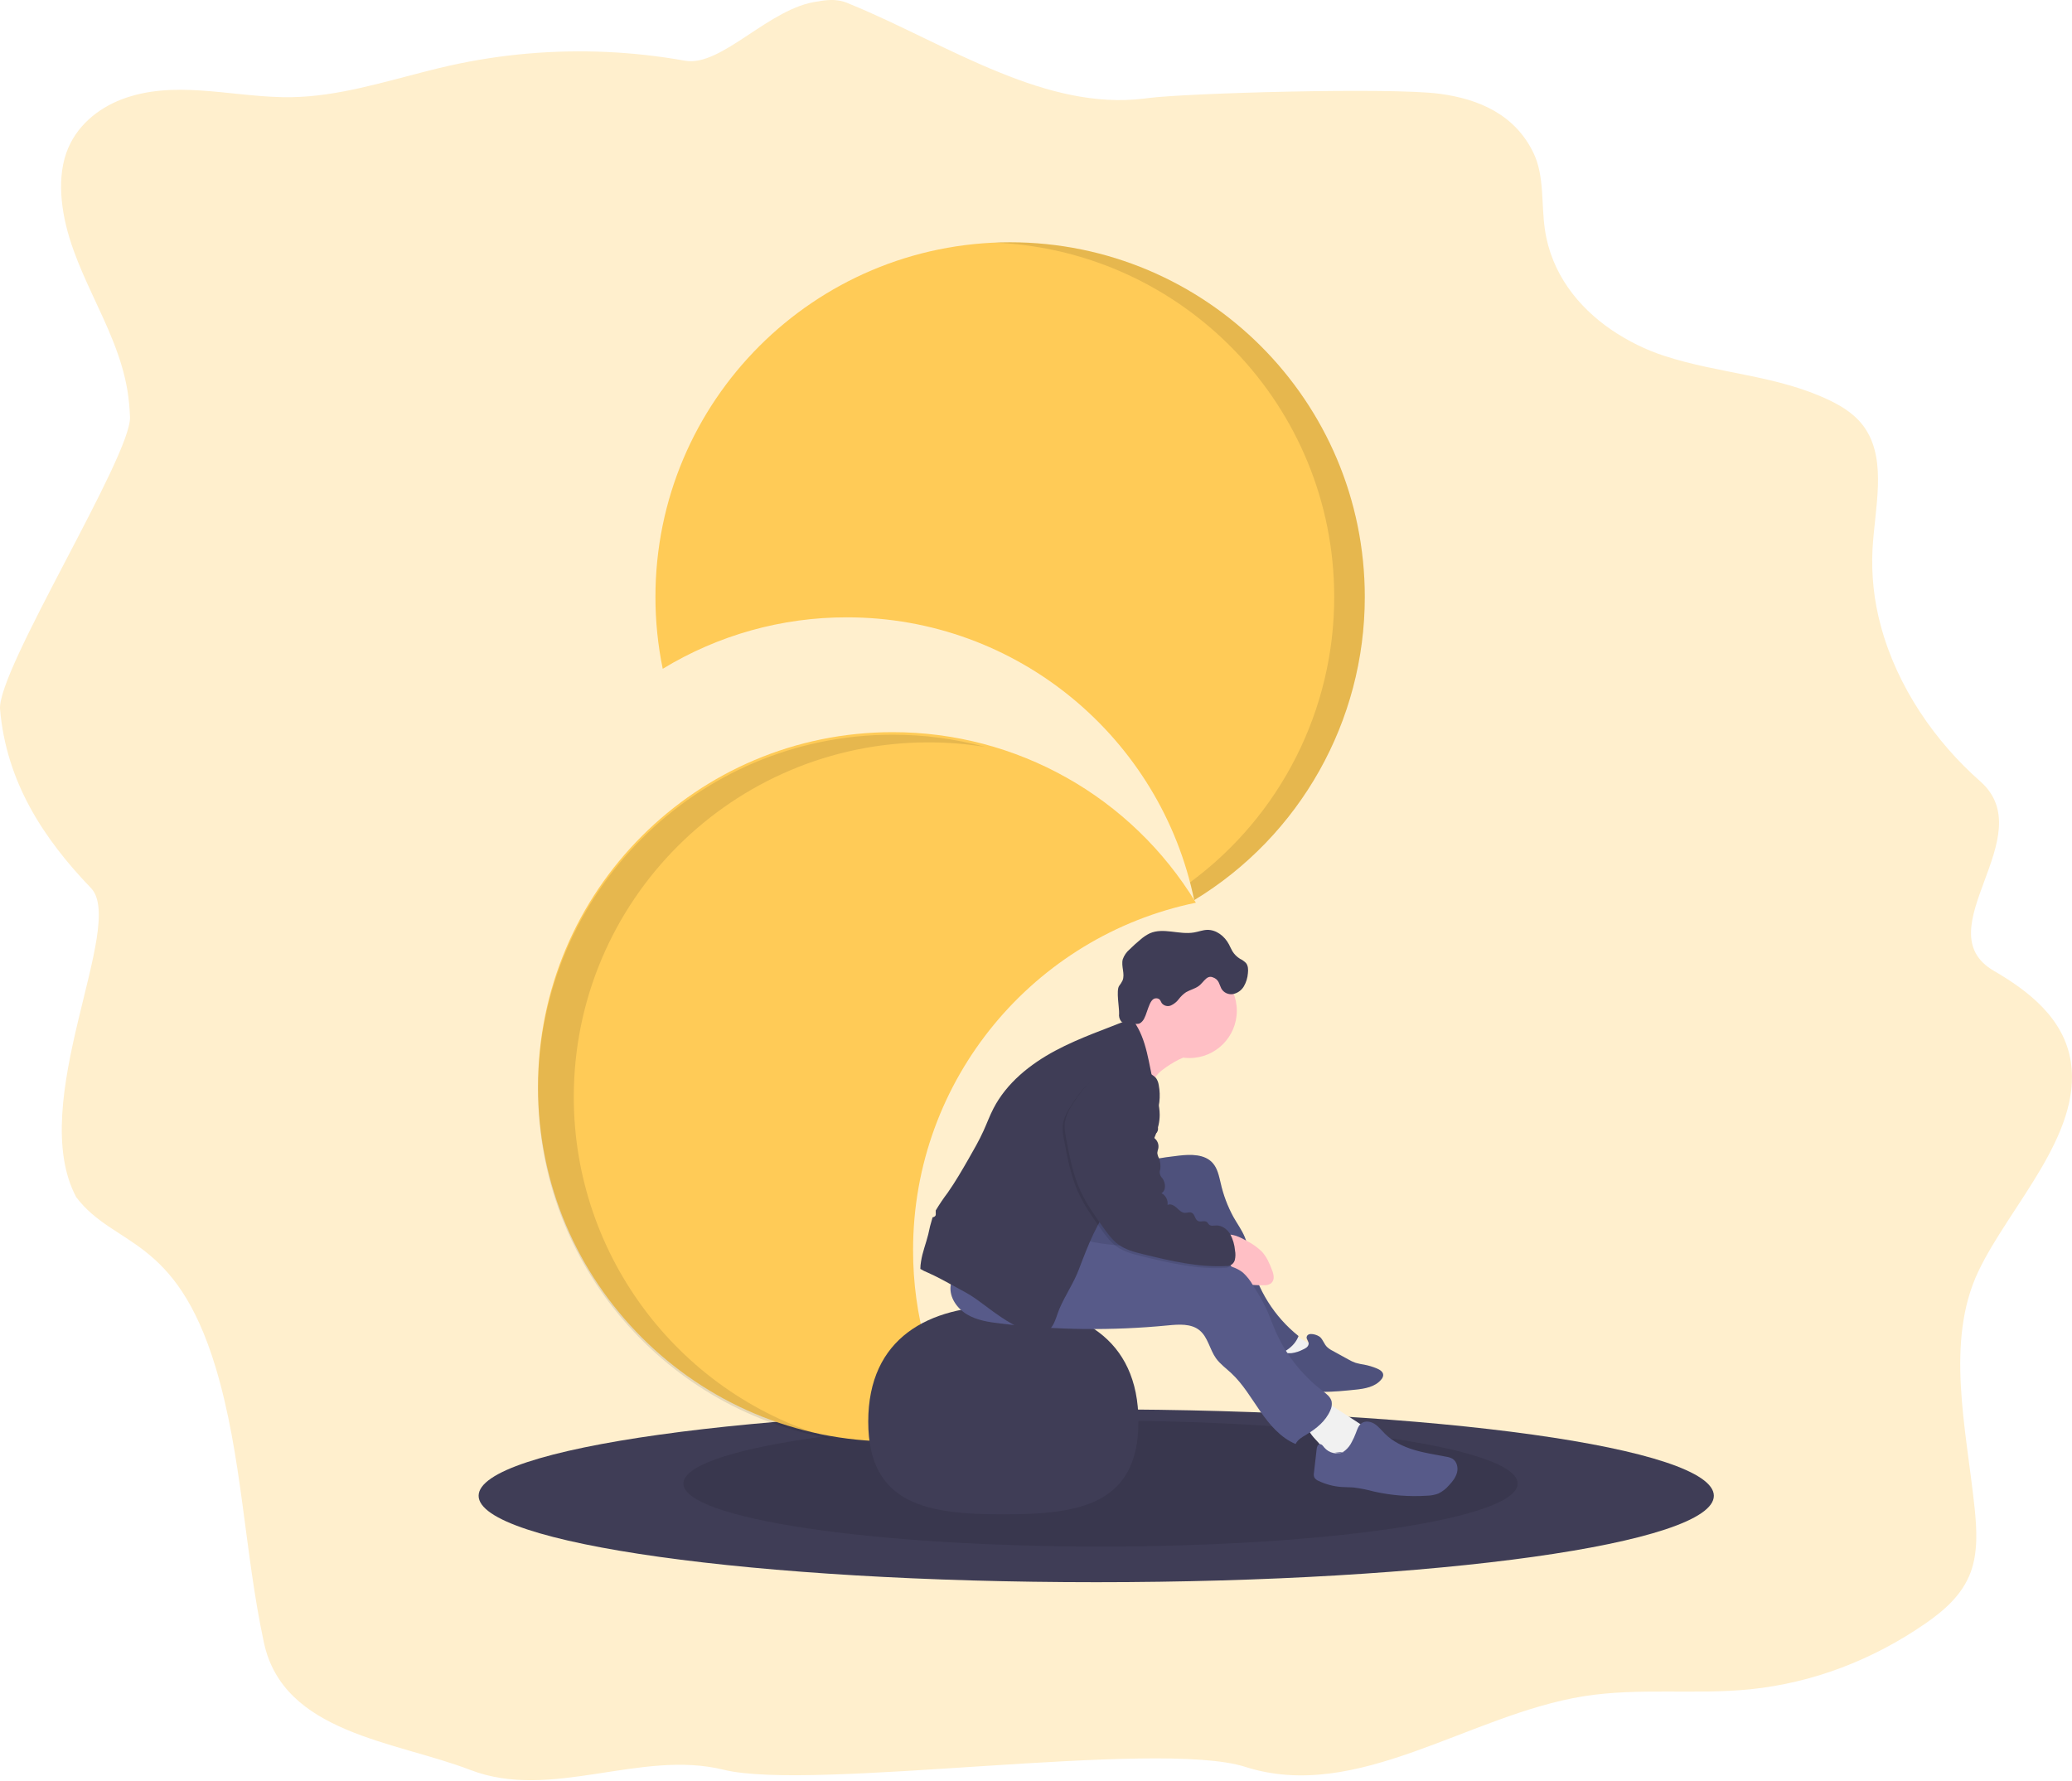
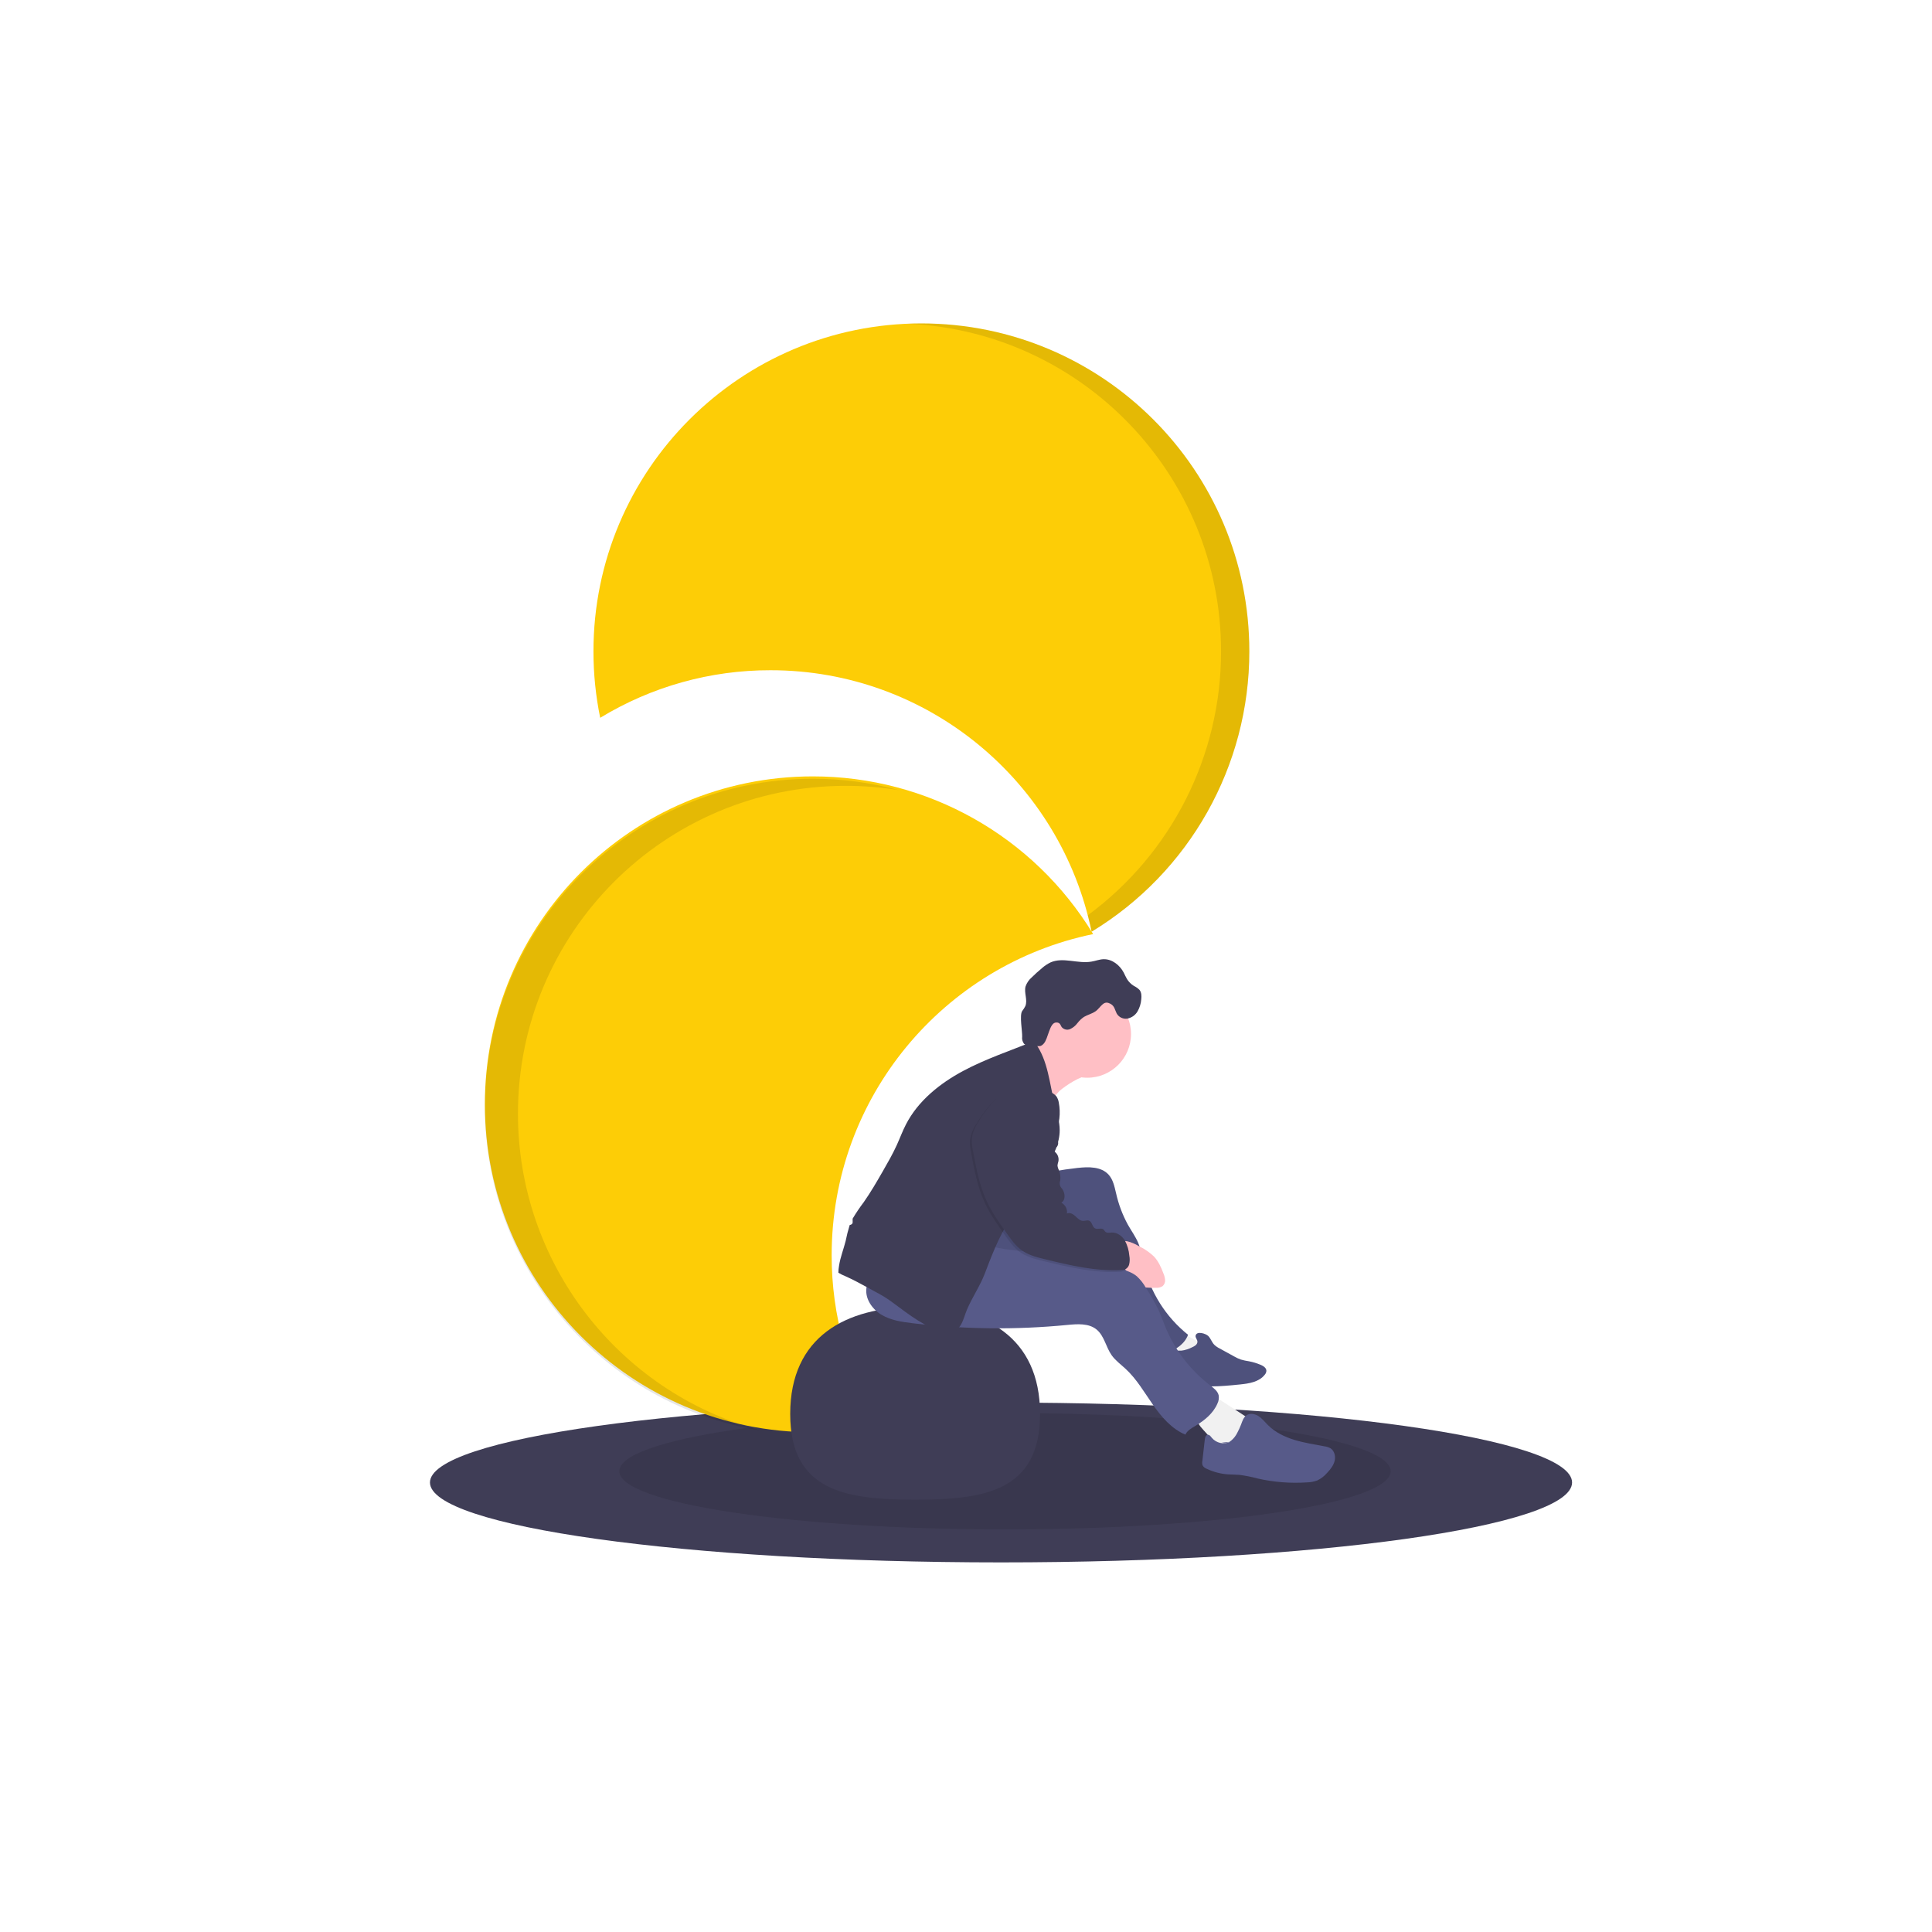
- <svg xmlns="http://www.w3.org/2000/svg" xmlns:xlink="http://www.w3.org/1999/xlink" data-name="Layer 1" width="884.813" height="760.244" viewBox="0 0 884.813 760.244" version="1.1" id="svg349">
+ <svg xmlns="http://www.w3.org/2000/svg" xmlns:xlink="http://www.w3.org/1999/xlink" data-name="Layer 1" width="500" height="500" viewBox="0 0 500 500" version="1.1" id="svg349">
  <defs id="defs13">
    <linearGradient id="e2e6f350-b5ca-4a1b-97fa-8ad82b1378fe-630" x1="774.13" y1="337.35" x2="774.13" y2="337.1" gradientTransform="matrix(-1,0,0,1,1184,0)" gradientUnits="userSpaceOnUse">
      <stop offset="0" stop-color="gray" stop-opacity="0.25" id="stop2" />
      <stop offset="0.54" stop-color="gray" stop-opacity="0.12" id="stop4" />
      <stop offset="1" stop-color="gray" stop-opacity="0.1" id="stop6" />
    </linearGradient>
    <linearGradient id="e032e4db-4b5a-4772-82a4-e151341a8119-631" x1="511.77" y1="675.55" x2="511.77" y2="284.01" xlink:href="#e2e6f350-b5ca-4a1b-97fa-8ad82b1378fe-630" />
    <linearGradient id="796bd2e3-6922-48c9-8d61-1a37047129f5-632" x1="518.3" y1="270.01" x2="518.3" y2="195.01" xlink:href="#e2e6f350-b5ca-4a1b-97fa-8ad82b1378fe-630" />
    <linearGradient id="fd3c50c2-1925-4067-85c5-f26d2d595195-633" x1="1016.25" y1="529.56" x2="1016.25" y2="466.66" xlink:href="#e2e6f350-b5ca-4a1b-97fa-8ad82b1378fe-630" />
    <linearGradient id="1c0a27d4-1f07-420a-99e3-d67bda5d7f31-634" x1="1039.34" y1="567.37" x2="1039.34" y2="504.47" xlink:href="#e2e6f350-b5ca-4a1b-97fa-8ad82b1378fe-630" />
  </defs>
-   <path d="m 26.39,85.701 c 2.895,29.132 23.197,52.2 28.013,80.972 0.604,3.772 0.973,7.592 1.105,11.428 0.693,16.524 -56.907,108.254 -55.483,124.806 2.653,31.04 18.582,55.296 38.806,76.318 15.298,15.861 -27.87,91.679 -6.264,132.049 16.238,21.438 42.44,16.118 59.52,72.686 11.384,37.721 12.256,78.714 20.613,117.532 8.357,38.818 56.035,42.014 88.204,54.391 34.526,13.289 72.57,-8.866 108.1,-0.111 38.129,9.4 185.16,-13.273 222.783,-1.218 47.802,15.317 95.44,-22.321 144.51,-30.164 23.562,-3.769 47.545,-0.571 71.232,-2.986 26.368,-2.716 51.899,-12.322 74.756,-28.127 7.782,-5.41 15.649,-12.055 19.267,-21.879 3.113,-8.488 2.638,-18.165 1.681,-27.353 -3.579,-34.099 -12.637,-71.166 1.611,-101.137 13.143,-27.648 44.207,-58.158 39.484,-89.373 -2.84,-18.791 -18.434,-30.523 -32.892,-38.938 -29.818,-17.354 20.821,-57.504 -5.831,-80.941 -19.065,-16.792 -35.483,-40.219 -42.487,-66.567 -2.872,-10.534 -4.054,-21.612 -3.486,-32.662 0.981,-17.418 6.07,-36.975 -2.801,-50.918 -3.844,-6.046 -9.735,-9.76 -15.656,-12.598 -22.333,-10.691 -47.14,-11.308 -70.36,-18.902 -7.961,-2.574 -15.612,-6.34 -22.769,-11.207 -14.162,-9.714 -25.562,-24.026 -28.317,-42.707 -1.611,-10.949 -0.179,-22.902 -4.793,-32.579 -7.781,-16.404 -23.165,-23.261 -40.347,-25.492 -21.267,-2.765 -108.325,-0.253 -124.448,1.876 l -1.611,0.203 c -20.706,2.553 -41.242,-2.875 -61.419,-11.059 C 405.323,22.281 384.025,10.355 363.303,1.877 361.357,1.078 357.74,-1.027 349.399,0.602 328.619,3.057 308.225,28.713 292.524,25.926 c -22.143,-3.947 -44.587,-4.974 -66.921,-3.06 -11.327,0.967 -22.597,2.702 -33.756,5.198 -3.279,0.737 -6.552,1.527 -9.82,2.369 -19.002,4.82 -37.904,10.709 -57.287,11.059 h -4.186 c -23.119,-0.47 -46.759,-7.428 -68.695,0.977 -9.976,3.843 -19.539,11.4 -23.555,22.865 -2.233,6.387 -2.591,13.511 -1.914,20.367 z" fill="#ffcb57" id="path17" style="fill:#ffefcd;fill-opacity:1;stroke-width:0.847" />
  <g id="g2048" transform="matrix(0.8023392,0,0,0.8023392,204.387,103.4673)">
-     <ellipse cx="328.715" cy="667.19" rx="328.715" ry="46" fill="#3f3d56" id="ellipse1946" style="stroke-width:0.835" />
-     <ellipse cx="331" cy="660.69" rx="222" ry="33.5" opacity="0.1" id="ellipse1948" />
-     <path d="m 342,354.14 c -104.26,0 -188.77,84.52 -188.77,188.77 0,104.25 84.55,188.77 188.77,188.77 a 189.68,189.68 0 0 0 38.24,-3.88 188,188 0 0 1 -27.38,-98 c 0,-91.14 64.6,-167.2 150.52,-184.88 A 188.66,188.66 0 0 0 342,354.14 Z" transform="translate(-121.63,-93.4)" fill="#ffcb57" id="path1950" />
-     <path d="m 172.28,548.34 c 0,-104.25 84.52,-188.76 188.77,-188.76 a 190.4,190.4 0 0 1 30.3,2.43 A 189.11,189.11 0 0 0 342,355.5 c -104.26,0 -188.77,84.52 -188.77,188.77 0,94 68.69,171.91 158.61,186.35 A 188.83,188.83 0 0 1 172.28,548.34 Z" transform="translate(-121.63,-93.4)" opacity="0.1" id="path1952" />
-     <path d="M 502.48,443.55 A 188.66,188.66 0 0 0 593.27,282.17 C 593.27,177.92 508.76,93.4 404.5,93.4 300.24,93.4 215.74,177.92 215.74,282.17 a 189.77,189.77 0 0 0 3.88,38.25 187.85,187.85 0 0 1 98,-27.39 C 408.74,293 484.8,357.64 502.48,443.55 Z" transform="translate(-121.63,-93.4)" fill="#ffcb57" id="path1954" />
-     <path d="m 577,282.17 a 188.49,188.49 0 0 1 -76.71,151.91 c 0.81,3.13 1.56,6.28 2.22,9.47 A 188.66,188.66 0 0 0 593.3,282.17 C 593.3,177.92 508.79,93.4 404.53,93.4 c -2.73,0 -5.44,0.07 -8.14,0.19 C 496.83,97.86 577,180.65 577,282.17 Z" transform="translate(-121.63,-93.4)" opacity="0.1" id="path1956" />
-     <path d="m 494.24,528.44 a 56.34,56.34 0 0 0 -8.78,5.56 18.88,18.88 0 0 0 -6.11,8.27 c -1.71,-3.55 -2.64,-7.41 -3.78,-11.18 A 186,186 0 0 0 467.85,511 26.77,26.77 0 0 0 480,501.67 c 6,5.95 12.11,12.15 15.08,20 0.51,1.36 2,2.81 2.35,4 0.47,1.77 -1.89,2.05 -3.19,2.77 z" transform="translate(-121.63,-93.4)" fill="#ffbfc5" id="path1958" />
-     <path d="m 329,721.12 c 0,44.62 32.19,49.35 71.91,49.35 39.72,0 71.9,-4.73 71.9,-49.35 0,-44.62 -32.19,-61.57 -71.9,-61.57 -39.71,0 -71.91,16.96 -71.91,61.57 z" transform="translate(-121.63,-93.4)" fill="#3f3d56" id="path1960" />
-     <path d="m 550.43,673.37 a 55.07,55.07 0 0 1 17.94,9.6 1.85,1.85 0 0 1 0.81,1.1 c 0.14,1 -1.24,1.45 -2.24,1.74 -3,0.85 -4.83,3.62 -7,5.78 -2.17,2.16 -5.65,3.87 -8.18,2.14 a 8,8 0 0 1 -1.72,-1.81 L 539.36,678 a 64.67,64.67 0 0 1 11.37,-5" transform="translate(-121.63,-93.4)" fill="#f1f1f1" id="path1962" />
-     <path d="m 569.64,676.27 c 1.42,1.44 2,3.52 3.42,5 a 12.23,12.23 0 0 0 3.16,2.19 l 8.18,4.5 a 22.62,22.62 0 0 0 4,1.87 35.5,35.5 0 0 0 4.69,1 33.78,33.78 0 0 1 6.62,2 c 1.6,0.66 3.39,1.79 3.38,3.52 a 3.82,3.82 0 0 1 -1,2.28 c -3.22,4.06 -8.93,5 -14.09,5.51 -11.16,1.18 -22.58,2.06 -33.49,-0.57 a 14.29,14.29 0 0 1 -5.89,-2.55 c -3.29,-2.73 -4,-7.7 -2.72,-11.79 a 6.38,6.38 0 0 1 2.6,-3.87 c 1.73,-1 3.88,-0.53 5.87,-0.68 a 18.52,18.52 0 0 0 6,-1.93 c 1.25,-0.56 2.68,-1.29 3,-2.77 0.32,-1.48 -1.37,-2.76 -1,-4 0.7,-2.79 5.97,-1.04 7.27,0.29 z" transform="translate(-121.63,-93.4)" fill="#575a89" id="path1964" />
-     <path d="m 569.64,676.27 c 1.42,1.44 2,3.52 3.42,5 a 12.23,12.23 0 0 0 3.16,2.19 l 8.18,4.5 a 22.62,22.62 0 0 0 4,1.87 35.5,35.5 0 0 0 4.69,1 33.78,33.78 0 0 1 6.62,2 c 1.6,0.66 3.39,1.79 3.38,3.52 a 3.82,3.82 0 0 1 -1,2.28 c -3.22,4.06 -8.93,5 -14.09,5.51 -11.16,1.18 -22.58,2.06 -33.49,-0.57 a 14.29,14.29 0 0 1 -5.89,-2.55 c -3.29,-2.73 -4,-7.7 -2.72,-11.79 a 6.38,6.38 0 0 1 2.6,-3.87 c 1.73,-1 3.88,-0.53 5.87,-0.68 a 18.52,18.52 0 0 0 6,-1.93 c 1.25,-0.56 2.68,-1.29 3,-2.77 0.32,-1.48 -1.37,-2.76 -1,-4 0.7,-2.79 5.97,-1.04 7.27,0.29 z" transform="translate(-121.63,-93.4)" opacity="0.1" id="path1966" />
-     <path d="m 588.61,720.93 3.44,2.27 a 6.15,6.15 0 0 1 2.49,2.46 c 0.75,1.75 -0.26,3.73 -1.38,5.27 a 30.28,30.28 0 0 1 -13.24,10.26 19.73,19.73 0 0 1 -5.75,1.43 2.4,2.4 0 0 1 -1.33,-0.16 c -1.05,-0.56 -0.9,-2.05 -0.91,-3.24 0,-3.43 -2.63,-6.22 -5,-8.75 -2.37,-2.53 -4.71,-5.63 -4.17,-9 a 11.2,11.2 0 0 1 3,-5.28 21.59,21.59 0 0 1 4.5,-4.25 c 2.43,-1.59 3.28,-0.73 5.56,0.72 q 6.43,4.09 12.79,8.27 z" transform="translate(-121.63,-93.4)" fill="#f1f1f1" id="path1968" />
-     <path d="m 577.45,737.67 a 6.13,6.13 0 0 0 5.41,-1.22 13.55,13.55 0 0 0 3.51,-4.52 36.74,36.74 0 0 0 2.18,-4.78 c 0.72,-1.93 1.38,-4.06 3.08,-5.23 2,-1.42 4.94,-0.86 7,0.51 2.06,1.37 3.62,3.4 5.39,5.16 4.17,4.16 9.66,6.79 15.3,8.51 5.64,1.72 11.49,2.58 17.28,3.69 a 9.8,9.8 0 0 1 3.32,1.07 c 2.34,1.43 3.13,4.62 2.47,7.28 -0.66,2.66 -2.39,4.86 -4.28,6.86 a 17.24,17.24 0 0 1 -5.73,4.43 18.29,18.29 0 0 1 -5.79,1.1 98.89,98.89 0 0 1 -28.6,-2.24 76.51,76.51 0 0 0 -10.48,-2.09 c -2.15,-0.19 -4.33,-0.13 -6.48,-0.28 a 34.12,34.12 0 0 1 -12.38,-3.26 4.37,4.37 0 0 1 -2.25,-1.88 4.62,4.62 0 0 1 -0.17,-2.48 l 1.43,-12.54 c 0.13,-1.09 0.49,-2.45 1.58,-2.62 1.09,-0.17 1.78,0.9 2.43,1.72 a 8.87,8.87 0 0 0 10.61,2.32" transform="translate(-121.63,-93.4)" fill="#575a89" id="path1970" />
-     <path d="m 494.41,579.53 c 6.29,-0.71 13.59,-0.83 17.85,3.86 2.61,2.88 3.4,6.91 4.3,10.68 a 69.35,69.35 0 0 0 6.82,18.16 c 2,3.54 4.43,6.85 6,10.61 1.57,3.76 2.16,8 3.08,12.09 A 72.94,72.94 0 0 0 558,675.57 c -2.27,6.17 -8.84,9.7 -15.23,11.28 A 8.39,8.39 0 0 1 538,687 a 8.52,8.52 0 0 1 -3.09,-2.28 106,106 0 0 1 -8.33,-10.21 c -9.21,-12.3 -18.55,-24.85 -23.57,-39.36 -1.76,-5.1 -3.52,-11 -8.47,-13.17 -2.82,-1.22 -6.05,-0.84 -9.08,-0.32 a 123.09,123.09 0 0 0 -19.92,5.11 c -6.92,2.41 -14.84,5.37 -21.17,1.69 -3.79,-2.21 -6,-6.44 -6.87,-10.74 -0.87,-4.3 -0.43,-8.74 0,-13.1 a 13.49,13.49 0 0 1 1.38,-5.66 12.27,12.27 0 0 1 3.31,-3.35 68.15,68.15 0 0 1 18.64,-10 c 6.39,-2.26 13.27,-3 19.94,-4.13 q 6.79,-1.18 13.64,-1.95 z" transform="translate(-121.63,-93.4)" fill="#575a89" id="path1972" />
-     <path d="m 494.41,579.53 c 6.29,-0.71 13.59,-0.83 17.85,3.86 2.61,2.88 3.4,6.91 4.3,10.68 a 69.35,69.35 0 0 0 6.82,18.16 c 2,3.54 4.43,6.85 6,10.61 1.57,3.76 2.16,8 3.08,12.09 A 72.94,72.94 0 0 0 558,675.57 c -2.27,6.17 -8.84,9.7 -15.23,11.28 A 8.39,8.39 0 0 1 538,687 a 8.52,8.52 0 0 1 -3.09,-2.28 106,106 0 0 1 -8.33,-10.21 c -9.21,-12.3 -18.55,-24.85 -23.57,-39.36 -1.76,-5.1 -3.52,-11 -8.47,-13.17 -2.82,-1.22 -6.05,-0.84 -9.08,-0.32 a 123.09,123.09 0 0 0 -19.92,5.11 c -6.92,2.41 -14.84,5.37 -21.17,1.69 -3.79,-2.21 -6,-6.44 -6.87,-10.74 -0.87,-4.3 -0.43,-8.74 0,-13.1 a 13.49,13.49 0 0 1 1.38,-5.66 12.27,12.27 0 0 1 3.31,-3.35 68.15,68.15 0 0 1 18.64,-10 c 6.39,-2.26 13.27,-3 19.94,-4.13 q 6.79,-1.18 13.64,-1.95 z" transform="translate(-121.63,-93.4)" opacity="0.1" id="path1974" />
-     <path d="m 530.43,624.91 a 32.48,32.48 0 0 1 8,5.65 c 2.55,2.72 4.1,6.23 5.42,9.73 a 11.81,11.81 0 0 1 0.94,3.76 4.27,4.27 0 0 1 -1.39,3.48 6.23,6.23 0 0 1 -3.93,1 c -1.82,0 -3.65,0 -5.47,-0.14 a 9.14,9.14 0 0 1 -3.24,-0.62 9,9 0 0 1 -2.52,-1.91 35.43,35.43 0 0 1 -7.75,-10.46 c -1.32,-2.91 -3.5,-9.63 -1.42,-12.66 2.08,-3.03 9.1,0.88 11.36,2.17 z" transform="translate(-121.63,-93.4)" fill="#ffbfc5" id="path1976" />
-     <path d="m 442.2,623.87 c 9.31,3 19.22,3.32 28.95,4.23 a 241.78,241.78 0 0 1 48.25,9.54 c 3.22,1 6.51,2.08 9.1,4.23 a 27.06,27.06 0 0 1 5.28,6.72 113.49,113.49 0 0 1 6.93,12.12 c 1.77,3.78 3.12,7.74 4.76,11.57 a 81.31,81.31 0 0 0 25.37,32.49 c 2,1.55 4.29,3.23 4.81,5.72 a 7.94,7.94 0 0 1 -0.75,4.7 c -2.4,5.59 -7.38,9.66 -12.61,12.77 -2.24,1.34 -4.72,2.69 -5.82,5.07 -7.94,-3.28 -13.85,-10.28 -18.76,-17.32 -4.91,-7.04 -9.28,-14.63 -15.58,-20.47 -2.77,-2.58 -5.92,-4.82 -8.11,-7.92 -3.33,-4.72 -4.23,-11.18 -8.71,-14.82 -4.48,-3.64 -11,-3.17 -16.79,-2.6 a 412,412 0 0 1 -89.15,-1 c -6.15,-0.73 -12.47,-1.67 -17.8,-4.84 -5.33,-3.17 -9.48,-9.09 -8.73,-15.24 0.71,-5.76 5.5,-10.32 10.85,-12.57 5.35,-2.25 11.25,-2.66 17,-3.31 14.31,-1.58 27.97,-4.18 41.51,-9.07 z" transform="translate(-121.63,-93.4)" fill="#575a89" id="path1978" />
-     <path d="m 357.11,635.82 c 0.73,-4.88 2.62,-9.5 3.81,-14.29 a 86.42,86.42 0 0 1 2.26,-8.93 c 0,-0.09 0.07,-0.17 0.1,-0.25 a 2.06,2.06 0 0 0 1.52,-0.87 2.52,2.52 0 0 0 0.13,-1.34 9.72,9.72 0 0 1 0,-1.43 102.25,102.25 0 0 1 6.38,-9.45 c 4,-5.71 7.52,-11.78 11,-17.84 2.86,-5 5.72,-9.94 8.08,-15.16 1.78,-3.91 3.27,-8 5.23,-11.78 7,-13.6 19.52,-23.63 33,-30.83 12.94,-6.91 26.93,-11.56 40.53,-17.06 a 9.22,9.22 0 0 1 0.95,1.12 c 7.35,10.05 8.14,23.25 11.17,35.33 1.22,4.88 2.85,9.74 2.85,14.76 0,7.42 -3.55,14.32 -7.08,20.85 -3.31,6.15 -6.72,12.3 -11.11,17.73 -2.08,2.58 -4.37,5 -6.46,7.55 -8.58,10.51 -13.53,23.44 -18.35,36.13 -2.78,7.35 -7.34,13.86 -10.4,21.1 -1.18,2.78 -1.86,5.77 -3.34,8.41 -1.48,2.64 -4.05,4.94 -7.07,5 a 10.6,10.6 0 0 1 -2.61,-0.41 c -10.93,-2.81 -20.08,-10 -29.16,-16.74 -1.63,-1.2 -3.26,-2.38 -5,-3.46 -1.74,-1.08 -3.5,-2.07 -5.28,-3 l -4.06,-2.23 c -4.42,-2.42 -8.86,-4.85 -13.47,-6.9 a 24.51,24.51 0 0 1 -4,-2 23.87,23.87 0 0 1 0.38,-4.01 z" transform="translate(-121.63,-93.4)" fill="#3f3d56" id="path1980" />
-     <circle cx="378.36" cy="409.02" r="25.18" fill="#ffbfc5" id="circle1982" />
-     <path d="m 516.94,490.64 a 6,6 0 0 0 6.2,2.91 8.69,8.69 0 0 0 5.79,-4.13 16.33,16.33 0 0 0 2.14,-6.94 c 0.21,-1.91 0.18,-4 -1.05,-5.49 a 12.06,12.06 0 0 0 -3.19,-2.24 12.14,12.14 0 0 1 -4,-4 c -0.7,-1.17 -1.21,-2.44 -1.84,-3.64 -2.29,-4.35 -6.75,-7.89 -11.66,-7.73 -2.36,0.08 -4.61,1 -6.94,1.38 -7.81,1.37 -16.29,-2.76 -23.54,0.46 a 22,22 0 0 0 -4.92,3.28 q -3.06,2.53 -5.88,5.32 a 12.14,12.14 0 0 0 -3.58,5.21 c -1,3.7 1.35,7.83 -0.14,11.35 a 16.72,16.72 0 0 1 -1.81,2.85 c -1.64,2.41 0.14,11.82 0,14.73 a 5.45,5.45 0 0 0 1,4 c 1.19,1.33 3.18,1.44 5,1.46 h 3.27 a 4.15,4.15 0 0 0 1.45,-0.15 4.39,4.39 0 0 0 1.65,-1.26 c 2.72,-2.87 3.3,-12.24 7.25,-12.2 a 2.82,2.82 0 0 1 1.71,0.44 c 0.71,0.52 0.92,1.49 1.43,2.21 a 4.18,4.18 0 0 0 4.85,1.14 10.94,10.94 0 0 0 4.13,-3.34 16.27,16.27 0 0 1 3.86,-3.69 c 2.11,-1.23 4.49,-1.76 6.54,-3.15 1.71,-1.16 2.68,-2.84 4.22,-4.12 1.54,-1.28 2.84,-1.1 4.48,-0.25 2.37,1.31 2.47,3.39 3.58,5.59 z" transform="translate(-121.63,-93.4)" fill="#3f3d56" id="path1984" />
-     <path d="m 458.76,535 a 40.07,40.07 0 0 1 17.54,1.4 9.32,9.32 0 0 1 4.89,2.91 8.78,8.78 0 0 1 1.4,3.66 29.59,29.59 0 0 1 -2.13,17.84 2.36,2.36 0 0 0 -0.29,1.9 3.36,3.36 0 0 0 1,1 3.48,3.48 0 0 1 -0.21,5.19 c -0.47,0.34 -1.09,0.64 -1.18,1.21 -0.09,0.57 0.49,1.12 0.95,1.56 a 5.59,5.59 0 0 1 1.56,5.14 11.27,11.27 0 0 0 -0.51,2.27 7.41,7.41 0 0 0 0.83,2.71 11.86,11.86 0 0 1 0.75,6 6.61,6.61 0 0 0 -0.07,2.93 6.82,6.82 0 0 0 1.12,1.76 c 1.81,2.44 2.2,6.52 -0.42,8 a 6.07,6.07 0 0 1 3.23,6.26 c 1.57,-0.83 3.47,0.24 4.78,1.44 1.31,1.2 2.64,2.68 4.41,2.77 1.24,0.06 2.55,-0.58 3.67,-0.07 1.72,0.77 1.66,3.56 3.35,4.39 1.48,0.74 3.55,-0.46 4.81,0.61 0.44,0.37 0.66,0.94 1.09,1.33 0.95,0.88 2.45,0.51 3.75,0.45 3.07,-0.12 5.9,2 7.49,4.58 1.59,2.58 2.16,5.73 2.57,8.77 a 11.61,11.61 0 0 1 -0.1,5.05 4.33,4.33 0 0 1 -3.55,3.2 c -15.45,1 -30.7,-2.71 -45.75,-6.37 -4.42,-1.08 -8.91,-2.34 -12.6,-5 -3.35,-2.43 -5.81,-5.85 -8.21,-9.21 -4.43,-6.21 -8.89,-12.46 -12.06,-19.39 -4.08,-8.91 -5.9,-18.67 -7.68,-28.32 a 26.34,26.34 0 0 1 -0.65,-7.9 22.39,22.39 0 0 1 3.48,-8.66 94.3,94.3 0 0 1 7,-9.93 c 3.87,-4.77 9.66,-8.61 15.74,-9.48 z" transform="translate(-121.63,-93.4)" opacity="0.1" id="path1986" />
-     <path d="m 459.77,534 a 40,40 0 0 1 17.55,1.41 9.24,9.24 0 0 1 4.89,2.9 8.92,8.92 0 0 1 1.4,3.66 29.66,29.66 0 0 1 -2.13,17.84 2.36,2.36 0 0 0 -0.29,1.9 3.36,3.36 0 0 0 1,1 3.48,3.48 0 0 1 -0.21,5.19 c -0.47,0.34 -1.09,0.64 -1.18,1.21 -0.09,0.57 0.49,1.12 1,1.56 a 5.59,5.59 0 0 1 1.56,5.14 11.27,11.27 0 0 0 -0.51,2.27 7.39,7.39 0 0 0 0.82,2.71 11.77,11.77 0 0 1 0.76,6 4.32,4.32 0 0 0 1.05,4.69 c 1.81,2.44 2.2,6.52 -0.42,8.06 a 6.05,6.05 0 0 1 3.23,6.25 c 1.57,-0.83 3.47,0.24 4.78,1.44 1.31,1.2 2.64,2.68 4.41,2.77 1.24,0.06 2.54,-0.58 3.67,-0.07 1.72,0.78 1.66,3.56 3.35,4.4 1.48,0.73 3.55,-0.47 4.81,0.6 0.44,0.37 0.66,0.94 1.09,1.33 0.95,0.88 2.45,0.51 3.75,0.45 3.07,-0.12 5.9,2 7.49,4.58 a 22.5,22.5 0 0 1 2.57,8.77 11.93,11.93 0 0 1 -0.1,5 4.33,4.33 0 0 1 -3.55,3.2 c -15.45,1 -30.7,-2.71 -45.75,-6.37 -4.42,-1.08 -8.92,-2.34 -12.6,-5 -3.35,-2.42 -5.81,-5.85 -8.21,-9.21 -4.43,-6.2 -8.89,-12.45 -12.06,-19.38 -4.08,-8.92 -5.9,-18.68 -7.68,-28.32 a 26.4,26.4 0 0 1 -0.65,-7.91 22.39,22.39 0 0 1 3.39,-8.67 91.74,91.74 0 0 1 7,-9.92 c 3.91,-4.79 9.7,-8.62 15.77,-9.48 z" transform="translate(-121.63,-93.4)" fill="#3f3d56" id="path1988" />
+     <ellipse cx="68.146" cy="349.228" rx="184.197" ry="25.776" fill="#3f3d56" id="ellipse1946" style="stroke-width:0.468" />
+     <ellipse cx="69.427" cy="345.585" rx="124.399" ry="18.772" opacity="0.1" id="ellipse1948" style="stroke-width:0.56" />
+     <path d="m 7.434,121.471 c -58.423,0 -105.778,47.361 -105.778,105.778 0,58.417 47.378,105.778 105.778,105.778 a 106.288,106.288 0 0 0 21.428,-2.174 105.347,105.347 0 0 1 -15.343,-54.915 c 0,-51.071 36.199,-93.691 84.345,-103.598 A 105.717,105.717 0 0 0 7.434,121.471 Z" fill="#ffcb57" id="path1950" style="fill:#fdcd06;fill-opacity:1;stroke-width:0.56" />
+     <path d="m -87.669,230.292 c 0,-58.417 47.361,-105.773 105.778,-105.773 a 106.692,106.692 0 0 1 16.979,1.362 105.969,105.969 0 0 0 -27.654,-3.648 c -58.423,0 -105.778,47.361 -105.778,105.778 0,52.673 38.491,96.331 88.878,104.422 A 105.812,105.812 0 0 1 -87.669,230.292 Z" opacity="0.1" id="path1952" style="stroke-width:0.56" />
+     <path d="M 97.36,171.573 A 105.717,105.717 0 0 0 148.235,81.143 c 0,-58.417 -47.356,-105.778 -105.778,-105.778 -58.423,0 -105.773,47.361 -105.773,105.778 a 106.339,106.339 0 0 0 2.174,21.434 105.263,105.263 0 0 1 54.915,-15.348 C 44.833,87.211 87.453,123.433 97.36,171.573 Z" fill="#ffcb57" id="path1954" style="fill:#fdcd06;fill-opacity:1;stroke-width:0.56" />
+     <path d="M 139.118,81.143 A 105.621,105.621 0 0 1 96.133,166.266 c 0.454,1.754 0.874,3.519 1.244,5.307 A 105.717,105.717 0 0 0 148.252,81.143 c 0,-58.417 -47.356,-105.778 -105.778,-105.778 -1.53,0 -3.048,0.039 -4.561,0.106 56.282,2.393 101.206,48.785 101.206,105.672 z" opacity="0.1" id="path1956" style="stroke-width:0.56" />
+     <path d="m 92.743,219.141 a 31.57,31.57 0 0 0 -4.92,3.116 10.58,10.58 0 0 0 -3.424,4.634 c -0.958,-1.989 -1.479,-4.152 -2.118,-6.265 a 104.226,104.226 0 0 0 -4.326,-11.258 15.001,15.001 0 0 0 6.808,-5.228 c 3.362,3.334 6.786,6.808 8.45,11.207 0.286,0.762 1.121,1.575 1.317,2.241 0.263,0.992 -1.059,1.149 -1.788,1.552 z" fill="#ffbfc5" id="path1958" style="stroke-width:0.56" />
+     <path d="m 0.15,327.111 c 0,25.003 18.038,27.654 40.295,27.654 22.257,0 40.29,-2.65 40.29,-27.654 0,-25.003 -18.038,-34.501 -40.29,-34.501 -22.252,0 -40.295,9.504 -40.295,34.501 z" fill="#3f3d56" id="path1960" style="stroke-width:0.56" />
+     <path d="m 124.229,300.354 a 30.859,30.859 0 0 1 10.053,5.379 1.037,1.037 0 0 1 0.454,0.616 c 0.079,0.56 -0.695,0.813 -1.255,0.975 -1.681,0.476 -2.707,2.028 -3.922,3.239 -1.216,1.21 -3.166,2.169 -4.584,1.199 a 4.483,4.483 0 0 1 -0.964,-1.014 l -5.985,-7.8 a 36.238,36.238 0 0 1 6.371,-2.802" fill="#f1f1f1" id="path1962" style="stroke-width:0.56" />
+     <path d="m 134.994,301.979 c 0.796,0.807 1.121,1.972 1.916,2.802 a 6.853,6.853 0 0 0 1.771,1.227 l 4.584,2.522 a 12.675,12.675 0 0 0 2.241,1.048 19.893,19.893 0 0 0 2.628,0.56 18.929,18.929 0 0 1 3.71,1.121 c 0.897,0.37 1.9,1.003 1.894,1.972 a 2.141,2.141 0 0 1 -0.56,1.278 c -1.804,2.275 -5.004,2.802 -7.895,3.088 -6.254,0.661 -12.653,1.154 -18.766,-0.319 a 8.007,8.007 0 0 1 -3.3,-1.429 c -1.844,-1.53 -2.241,-4.315 -1.524,-6.607 a 3.575,3.575 0 0 1 1.457,-2.169 c 0.969,-0.56 2.174,-0.297 3.289,-0.381 a 10.378,10.378 0 0 0 3.362,-1.081 c 0.7,-0.314 1.502,-0.723 1.681,-1.552 0.179,-0.829 -0.768,-1.547 -0.56,-2.241 0.392,-1.563 3.345,-0.583 4.074,0.163 z" fill="#575a89" id="path1964" style="stroke-width:0.56" />
+     <path d="m 134.994,301.979 c 0.796,0.807 1.121,1.972 1.916,2.802 a 6.853,6.853 0 0 0 1.771,1.227 l 4.584,2.522 a 12.675,12.675 0 0 0 2.241,1.048 19.893,19.893 0 0 0 2.628,0.56 18.929,18.929 0 0 1 3.71,1.121 c 0.897,0.37 1.9,1.003 1.894,1.972 a 2.141,2.141 0 0 1 -0.56,1.278 c -1.804,2.275 -5.004,2.802 -7.895,3.088 -6.254,0.661 -12.653,1.154 -18.766,-0.319 a 8.007,8.007 0 0 1 -3.3,-1.429 c -1.844,-1.53 -2.241,-4.315 -1.524,-6.607 a 3.575,3.575 0 0 1 1.457,-2.169 c 0.969,-0.56 2.174,-0.297 3.289,-0.381 a 10.378,10.378 0 0 0 3.362,-1.081 c 0.7,-0.314 1.502,-0.723 1.681,-1.552 0.179,-0.829 -0.768,-1.547 -0.56,-2.241 0.392,-1.563 3.345,-0.583 4.074,0.163 z" opacity="0.1" id="path1966" style="stroke-width:0.56" />
+     <path d="m 145.624,327.004 1.928,1.272 a 3.446,3.446 0 0 1 1.395,1.378 c 0.42,0.981 -0.146,2.09 -0.773,2.953 a 16.968,16.968 0 0 1 -7.419,5.749 11.056,11.056 0 0 1 -3.222,0.801 1.345,1.345 0 0 1 -0.745,-0.09 c -0.588,-0.314 -0.504,-1.149 -0.51,-1.816 0,-1.922 -1.474,-3.485 -2.802,-4.903 -1.328,-1.418 -2.639,-3.155 -2.337,-5.043 a 6.276,6.276 0 0 1 1.681,-2.959 12.098,12.098 0 0 1 2.522,-2.382 c 1.362,-0.891 1.838,-0.409 3.116,0.403 q 3.603,2.292 7.167,4.634 z" fill="#f1f1f1" id="path1968" style="stroke-width:0.56" />
+     <path d="m 139.37,336.384 a 3.435,3.435 0 0 0 3.032,-0.684 7.593,7.593 0 0 0 1.967,-2.533 20.587,20.587 0 0 0 1.222,-2.679 c 0.403,-1.081 0.773,-2.275 1.726,-2.931 1.121,-0.796 2.768,-0.482 3.922,0.286 1.154,0.768 2.028,1.905 3.02,2.891 2.337,2.331 5.413,3.805 8.573,4.769 3.16,0.964 6.438,1.446 9.683,2.068 a 5.491,5.491 0 0 1 1.86,0.6 c 1.311,0.801 1.754,2.589 1.384,4.079 -0.37,1.491 -1.339,2.723 -2.398,3.844 a 9.661,9.661 0 0 1 -3.211,2.482 10.249,10.249 0 0 1 -3.244,0.616 55.414,55.414 0 0 1 -16.026,-1.255 42.873,42.873 0 0 0 -5.873,-1.171 c -1.205,-0.106 -2.426,-0.073 -3.631,-0.157 a 19.119,19.119 0 0 1 -6.937,-1.827 2.449,2.449 0 0 1 -1.261,-1.053 2.589,2.589 0 0 1 -0.095,-1.39 l 0.801,-7.027 c 0.073,-0.611 0.275,-1.373 0.885,-1.468 0.611,-0.095 0.997,0.504 1.362,0.964 a 4.97,4.97 0 0 0 5.945,1.3" fill="#575a89" id="path1970" style="stroke-width:0.56" />
+     <path d="m 92.838,247.77 c 3.525,-0.398 7.615,-0.465 10.002,2.163 1.463,1.614 1.905,3.872 2.41,5.985 a 38.861,38.861 0 0 0 3.822,10.176 c 1.121,1.984 2.482,3.838 3.362,5.945 0.88,2.107 1.21,4.483 1.726,6.775 a 40.872,40.872 0 0 0 14.311,22.773 c -1.272,3.457 -4.954,5.435 -8.534,6.321 a 4.701,4.701 0 0 1 -2.673,0.084 4.774,4.774 0 0 1 -1.732,-1.278 59.398,59.398 0 0 1 -4.668,-5.721 c -5.161,-6.892 -10.395,-13.925 -13.208,-22.056 -0.986,-2.858 -1.972,-6.164 -4.746,-7.38 -1.58,-0.684 -3.39,-0.471 -5.088,-0.179 a 68.974,68.974 0 0 0 -11.162,2.863 c -3.878,1.35 -8.316,3.009 -11.863,0.947 -2.124,-1.238 -3.362,-3.609 -3.85,-6.018 -0.488,-2.41 -0.241,-4.897 0,-7.341 a 7.559,7.559 0 0 1 0.773,-3.172 6.876,6.876 0 0 1 1.855,-1.877 38.188,38.188 0 0 1 10.445,-5.604 c 3.581,-1.266 7.436,-1.681 11.173,-2.314 q 3.805,-0.661 7.643,-1.093 z" fill="#575a89" id="path1972" style="stroke-width:0.56" />
+     <path d="m 92.838,247.77 c 3.525,-0.398 7.615,-0.465 10.002,2.163 1.463,1.614 1.905,3.872 2.41,5.985 a 38.861,38.861 0 0 0 3.822,10.176 c 1.121,1.984 2.482,3.838 3.362,5.945 0.88,2.107 1.21,4.483 1.726,6.775 a 40.872,40.872 0 0 0 14.311,22.773 c -1.272,3.457 -4.954,5.435 -8.534,6.321 a 4.701,4.701 0 0 1 -2.673,0.084 4.774,4.774 0 0 1 -1.732,-1.278 59.398,59.398 0 0 1 -4.668,-5.721 c -5.161,-6.892 -10.395,-13.925 -13.208,-22.056 -0.986,-2.858 -1.972,-6.164 -4.746,-7.38 -1.58,-0.684 -3.39,-0.471 -5.088,-0.179 a 68.974,68.974 0 0 0 -11.162,2.863 c -3.878,1.35 -8.316,3.009 -11.863,0.947 -2.124,-1.238 -3.362,-3.609 -3.85,-6.018 -0.488,-2.41 -0.241,-4.897 0,-7.341 a 7.559,7.559 0 0 1 0.773,-3.172 6.876,6.876 0 0 1 1.855,-1.877 38.188,38.188 0 0 1 10.445,-5.604 c 3.581,-1.266 7.436,-1.681 11.173,-2.314 q 3.805,-0.661 7.643,-1.093 z" opacity="0.1" id="path1974" style="stroke-width:0.56" />
+     <path d="m 113.022,273.199 a 18.2,18.2 0 0 1 4.483,3.166 c 1.429,1.524 2.297,3.491 3.037,5.452 a 6.618,6.618 0 0 1 0.527,2.107 2.393,2.393 0 0 1 -0.779,1.95 3.491,3.491 0 0 1 -2.202,0.56 c -1.02,0 -2.045,0 -3.065,-0.078 a 5.122,5.122 0 0 1 -1.816,-0.347 5.043,5.043 0 0 1 -1.412,-1.07 19.853,19.853 0 0 1 -4.343,-5.861 c -0.74,-1.631 -1.961,-5.396 -0.796,-7.094 1.166,-1.698 5.099,0.493 6.366,1.216 z" fill="#ffbfc5" id="path1976" style="stroke-width:0.56" />
+     <path d="m 63.582,272.616 c 5.217,1.681 10.77,1.86 16.222,2.37 a 135.483,135.483 0 0 1 27.037,5.346 c 1.804,0.56 3.648,1.166 5.099,2.37 a 15.163,15.163 0 0 1 2.959,3.766 63.595,63.595 0 0 1 3.883,6.792 c 0.992,2.118 1.748,4.337 2.667,6.483 a 45.562,45.562 0 0 0 14.216,18.206 c 1.121,0.869 2.404,1.81 2.695,3.205 a 4.449,4.449 0 0 1 -0.42,2.634 c -1.345,3.132 -4.135,5.413 -7.066,7.156 -1.255,0.751 -2.645,1.507 -3.261,2.841 -4.449,-1.838 -7.761,-5.76 -10.512,-9.705 -2.751,-3.945 -5.2,-8.198 -8.73,-11.47 -1.552,-1.446 -3.317,-2.701 -4.544,-4.438 -1.866,-2.645 -2.37,-6.265 -4.881,-8.304 -2.51,-2.04 -6.164,-1.776 -9.408,-1.457 a 230.866,230.866 0 0 1 -49.956,-0.56 c -3.446,-0.409 -6.988,-0.936 -9.974,-2.712 -2.987,-1.776 -5.312,-5.094 -4.892,-8.54 0.398,-3.228 3.082,-5.783 6.08,-7.044 2.998,-1.261 6.304,-1.491 9.526,-1.855 8.019,-0.885 15.673,-2.342 23.26,-5.082 z" fill="#575a89" id="path1978" style="stroke-width:0.56" />
+     <path d="m 15.901,279.312 c 0.409,-2.735 1.468,-5.323 2.135,-8.007 a 48.426,48.426 0 0 1 1.266,-5.004 c 0,-0.05 0.039,-0.095 0.056,-0.14 a 1.154,1.154 0 0 0 0.852,-0.488 1.412,1.412 0 0 0 0.073,-0.751 5.447,5.447 0 0 1 0,-0.801 57.296,57.296 0 0 1 3.575,-5.295 c 2.241,-3.2 4.214,-6.601 6.164,-9.997 1.603,-2.802 3.205,-5.57 4.528,-8.495 0.997,-2.191 1.832,-4.483 2.931,-6.601 3.922,-7.621 10.938,-13.241 18.492,-17.276 7.251,-3.872 15.09,-6.478 22.711,-9.56 a 5.166,5.166 0 0 1 0.532,0.628 c 4.119,5.632 4.561,13.028 6.259,19.797 0.684,2.735 1.597,5.458 1.597,8.271 0,4.158 -1.989,8.024 -3.967,11.683 -1.855,3.446 -3.766,6.892 -6.226,9.935 -1.166,1.446 -2.449,2.802 -3.62,4.231 -4.808,5.889 -7.582,13.135 -10.283,20.246 -1.558,4.119 -4.113,7.767 -5.828,11.823 -0.661,1.558 -1.042,3.233 -1.872,4.713 -0.829,1.479 -2.269,2.768 -3.962,2.802 a 5.94,5.94 0 0 1 -1.463,-0.23 c -6.125,-1.575 -11.252,-5.604 -16.34,-9.38 -0.913,-0.672 -1.827,-1.334 -2.802,-1.939 -0.975,-0.605 -1.961,-1.16 -2.959,-1.681 l -2.275,-1.25 c -2.477,-1.356 -4.965,-2.718 -7.548,-3.866 a 13.734,13.734 0 0 1 -2.241,-1.121 13.376,13.376 0 0 1 0.213,-2.247 z" fill="#3f3d56" id="path1980" style="stroke-width:0.56" />
+     <circle cx="95.965" cy="204.561" r="14.11" fill="#ffbfc5" id="circle1982" style="stroke-width:0.56" />
+     <path d="m 105.463,197.96 a 3.362,3.362 0 0 0 3.474,1.631 4.869,4.869 0 0 0 3.244,-2.314 9.151,9.151 0 0 0 1.199,-3.889 c 0.118,-1.07 0.101,-2.241 -0.588,-3.076 a 6.758,6.758 0 0 0 -1.788,-1.255 6.803,6.803 0 0 1 -2.241,-2.241 c -0.392,-0.656 -0.678,-1.367 -1.031,-2.04 -1.283,-2.438 -3.782,-4.421 -6.534,-4.332 -1.322,0.045 -2.583,0.56 -3.889,0.773 -4.376,0.768 -9.128,-1.547 -13.191,0.258 a 12.328,12.328 0 0 0 -2.757,1.838 q -1.715,1.418 -3.295,2.981 a 6.803,6.803 0 0 0 -2.006,2.919 c -0.56,2.073 0.756,4.388 -0.078,6.36 a 9.369,9.369 0 0 1 -1.014,1.597 c -0.919,1.35 0.079,6.623 0,8.254 a 3.054,3.054 0 0 0 0.56,2.241 c 0.667,0.745 1.782,0.807 2.802,0.818 h 1.832 a 2.325,2.325 0 0 0 0.813,-0.084 2.46,2.46 0 0 0 0.925,-0.706 c 1.524,-1.608 1.849,-6.859 4.063,-6.836 a 1.58,1.58 0 0 1 0.958,0.247 c 0.398,0.291 0.516,0.835 0.801,1.238 a 2.342,2.342 0 0 0 2.718,0.639 6.13,6.13 0 0 0 2.314,-1.872 9.117,9.117 0 0 1 2.163,-2.068 c 1.182,-0.689 2.516,-0.986 3.665,-1.765 0.958,-0.65 1.502,-1.591 2.365,-2.309 0.863,-0.717 1.591,-0.616 2.51,-0.14 1.328,0.734 1.384,1.9 2.006,3.132 z" fill="#3f3d56" id="path1984" style="stroke-width:0.56" />
+     <path d="m 72.862,222.817 a 22.453,22.453 0 0 1 9.829,0.784 5.223,5.223 0 0 1 2.74,1.631 4.92,4.92 0 0 1 0.784,2.051 16.581,16.581 0 0 1 -1.194,9.997 1.322,1.322 0 0 0 -0.163,1.065 1.883,1.883 0 0 0 0.56,0.56 1.95,1.95 0 0 1 -0.118,2.908 c -0.263,0.191 -0.611,0.359 -0.661,0.678 -0.05,0.319 0.275,0.628 0.532,0.874 a 3.132,3.132 0 0 1 0.874,2.88 6.315,6.315 0 0 0 -0.286,1.272 4.152,4.152 0 0 0 0.465,1.519 6.646,6.646 0 0 1 0.42,3.362 3.704,3.704 0 0 0 -0.039,1.642 3.822,3.822 0 0 0 0.628,0.986 c 1.014,1.367 1.233,3.654 -0.235,4.483 a 3.401,3.401 0 0 1 1.81,3.508 c 0.88,-0.465 1.944,0.134 2.679,0.807 0.734,0.672 1.479,1.502 2.471,1.552 0.695,0.034 1.429,-0.325 2.057,-0.039 0.964,0.431 0.93,1.995 1.877,2.46 0.829,0.415 1.989,-0.258 2.695,0.342 0.247,0.207 0.37,0.527 0.611,0.745 0.532,0.493 1.373,0.286 2.101,0.252 1.72,-0.067 3.306,1.121 4.197,2.566 0.891,1.446 1.21,3.211 1.44,4.914 a 6.506,6.506 0 0 1 -0.056,2.83 2.426,2.426 0 0 1 -1.989,1.793 c -8.657,0.56 -17.203,-1.519 -25.636,-3.569 -2.477,-0.605 -4.993,-1.311 -7.06,-2.802 -1.877,-1.362 -3.256,-3.278 -4.601,-5.161 -2.482,-3.48 -4.982,-6.982 -6.758,-10.865 -2.286,-4.993 -3.306,-10.462 -4.304,-15.869 a 14.76,14.76 0 0 1 -0.364,-4.427 12.546,12.546 0 0 1 1.95,-4.853 52.842,52.842 0 0 1 3.922,-5.564 c 2.169,-2.673 5.413,-4.825 8.82,-5.312 z" opacity="0.1" id="path1986" style="stroke-width:0.56" />
+     <path d="m 73.428,222.257 a 22.414,22.414 0 0 1 9.834,0.79 5.178,5.178 0 0 1 2.74,1.625 4.998,4.998 0 0 1 0.784,2.051 16.62,16.62 0 0 1 -1.194,9.997 1.322,1.322 0 0 0 -0.163,1.065 1.883,1.883 0 0 0 0.56,0.56 1.95,1.95 0 0 1 -0.118,2.908 c -0.263,0.191 -0.611,0.359 -0.661,0.678 -0.05,0.319 0.275,0.628 0.56,0.874 a 3.132,3.132 0 0 1 0.874,2.88 6.315,6.315 0 0 0 -0.286,1.272 4.141,4.141 0 0 0 0.459,1.519 6.595,6.595 0 0 1 0.426,3.362 2.421,2.421 0 0 0 0.588,2.628 c 1.014,1.367 1.233,3.654 -0.235,4.516 a 3.39,3.39 0 0 1 1.81,3.502 c 0.88,-0.465 1.944,0.134 2.679,0.807 0.734,0.672 1.479,1.502 2.471,1.552 0.695,0.034 1.423,-0.325 2.057,-0.039 0.964,0.437 0.93,1.995 1.877,2.466 0.829,0.409 1.989,-0.263 2.695,0.336 0.247,0.207 0.37,0.527 0.611,0.745 0.532,0.493 1.373,0.286 2.101,0.252 1.72,-0.067 3.306,1.121 4.197,2.566 a 12.608,12.608 0 0 1 1.44,4.914 6.685,6.685 0 0 1 -0.056,2.802 2.426,2.426 0 0 1 -1.989,1.793 c -8.657,0.56 -17.203,-1.519 -25.636,-3.569 -2.477,-0.605 -4.998,-1.311 -7.06,-2.802 -1.877,-1.356 -3.256,-3.278 -4.601,-5.161 -2.482,-3.474 -4.982,-6.976 -6.758,-10.86 -2.286,-4.998 -3.306,-10.467 -4.304,-15.869 a 14.793,14.793 0 0 1 -0.364,-4.432 12.546,12.546 0 0 1 1.9,-4.858 51.407,51.407 0 0 1 3.922,-5.559 c 2.191,-2.684 5.435,-4.83 8.837,-5.312 z" fill="#3f3d56" id="path1988" style="stroke-width:0.56" />
  </g>
</svg>
